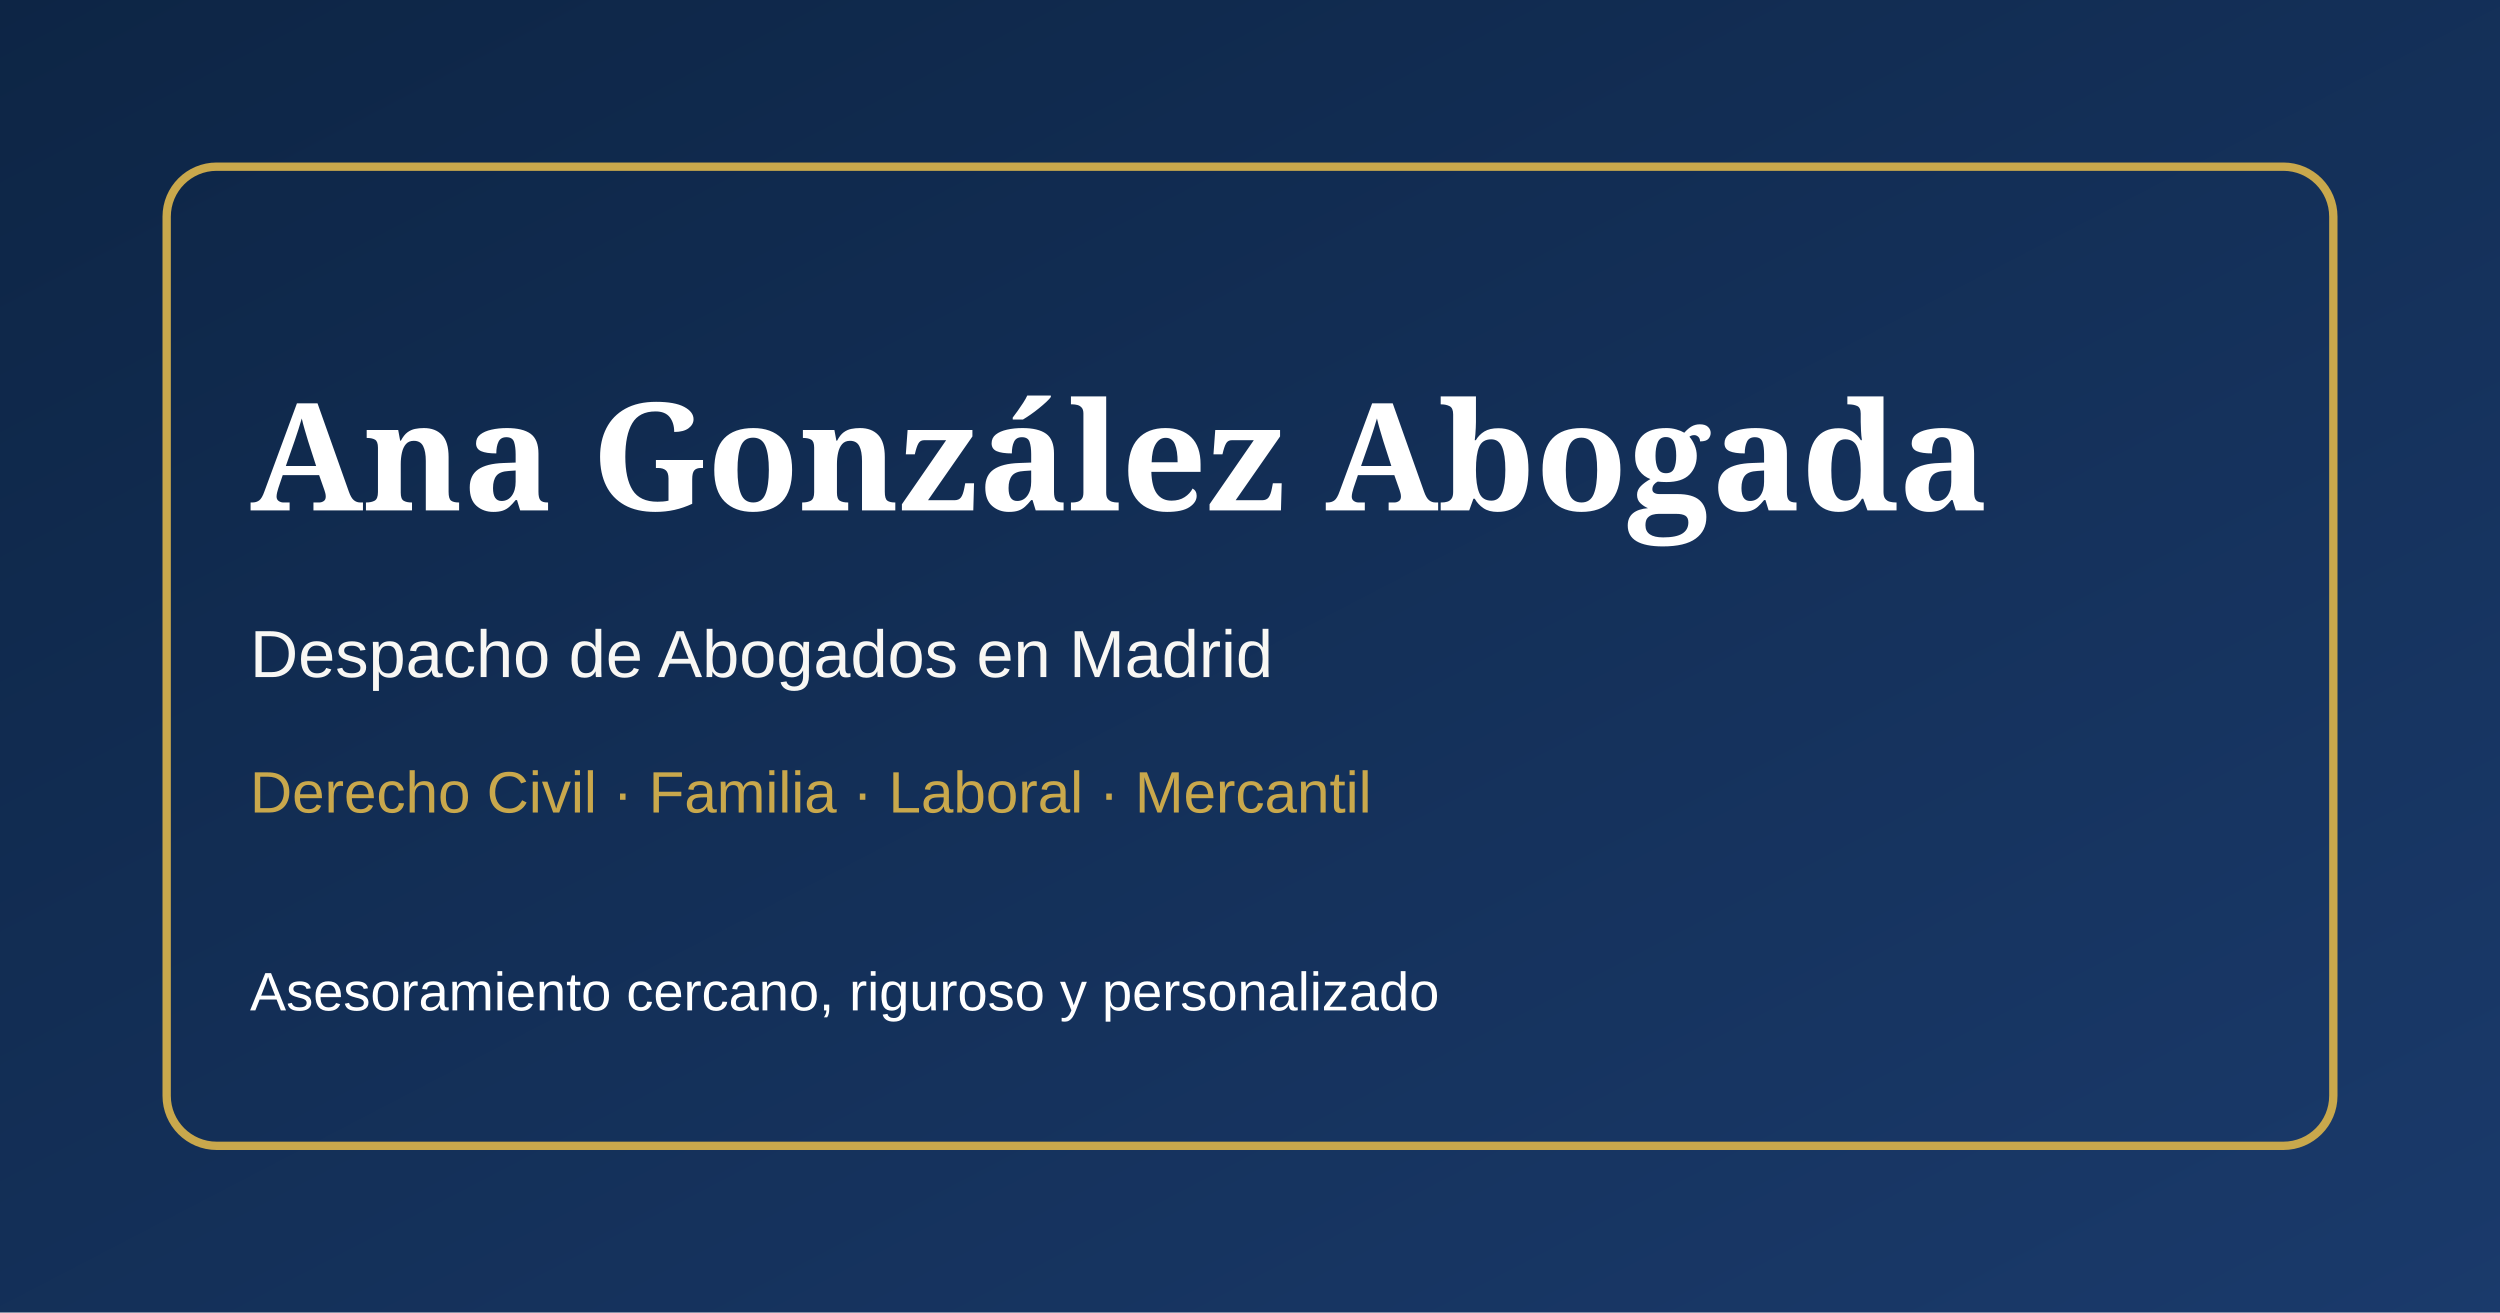
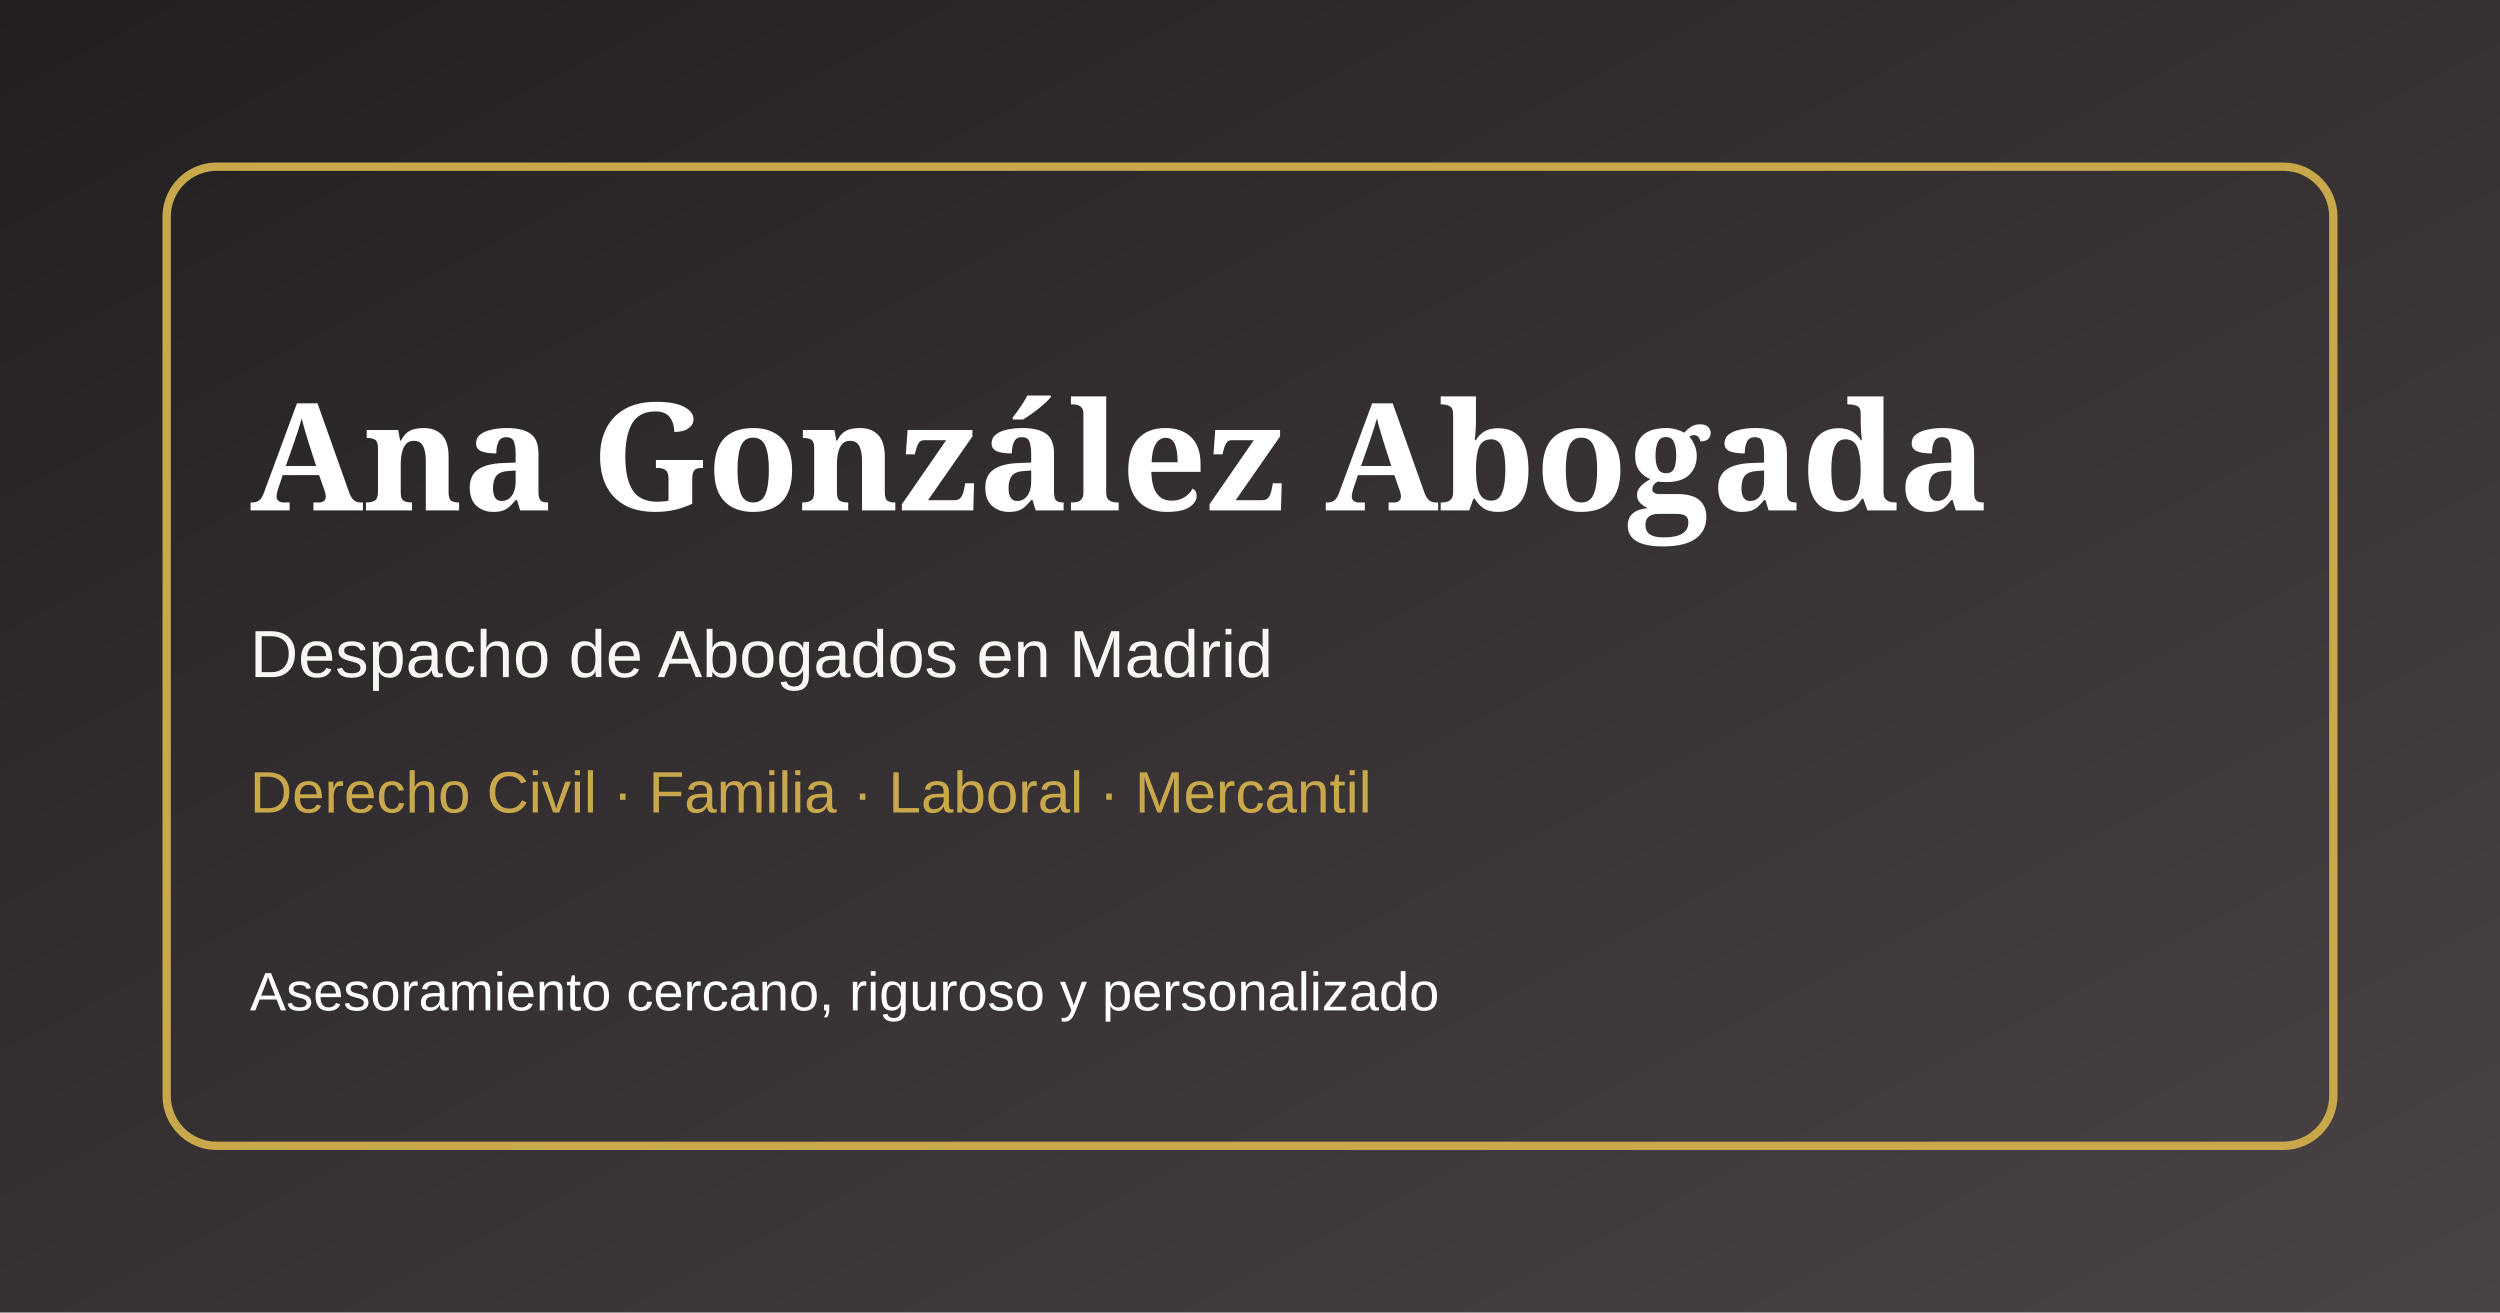
<svg xmlns="http://www.w3.org/2000/svg" width="1200" height="630" viewBox="0 0 1200 630" role="img" aria-labelledby="title desc">
  <defs>
    <linearGradient id="bg" x1="0" y1="0" x2="1" y2="1">
-       <stop offset="0%" stop-color="#0D2545" />
-       <stop offset="100%" stop-color="#1A3A6B" />
+       <stop offset="0%" stop-color="#231f20" />
+       <stop offset="100%" stop-color="#4a4345" />
    </linearGradient>
  </defs>
  <rect width="1200" height="630" fill="url(#bg)" />
  <rect x="80" y="80" width="1040" height="470" rx="24" fill="none" stroke="#C9A84C" stroke-width="4" />
  <text x="120" y="245" fill="#FFFFFF" font-family="Georgia, serif" font-size="72" font-weight="700">Ana González Abogada</text>
  <text x="120" y="325" fill="#F8F7F4" font-family="Arial, sans-serif" font-size="32">Despacho de Abogados en Madrid</text>
  <text x="120" y="390" fill="#C9A84C" font-family="Arial, sans-serif" font-size="28">Derecho Civil · Familia · Laboral · Mercantil</text>
  <text x="120" y="485" fill="#FFFFFF" font-family="Arial, sans-serif" font-size="26">Asesoramiento cercano, riguroso y personalizado</text>
</svg>
